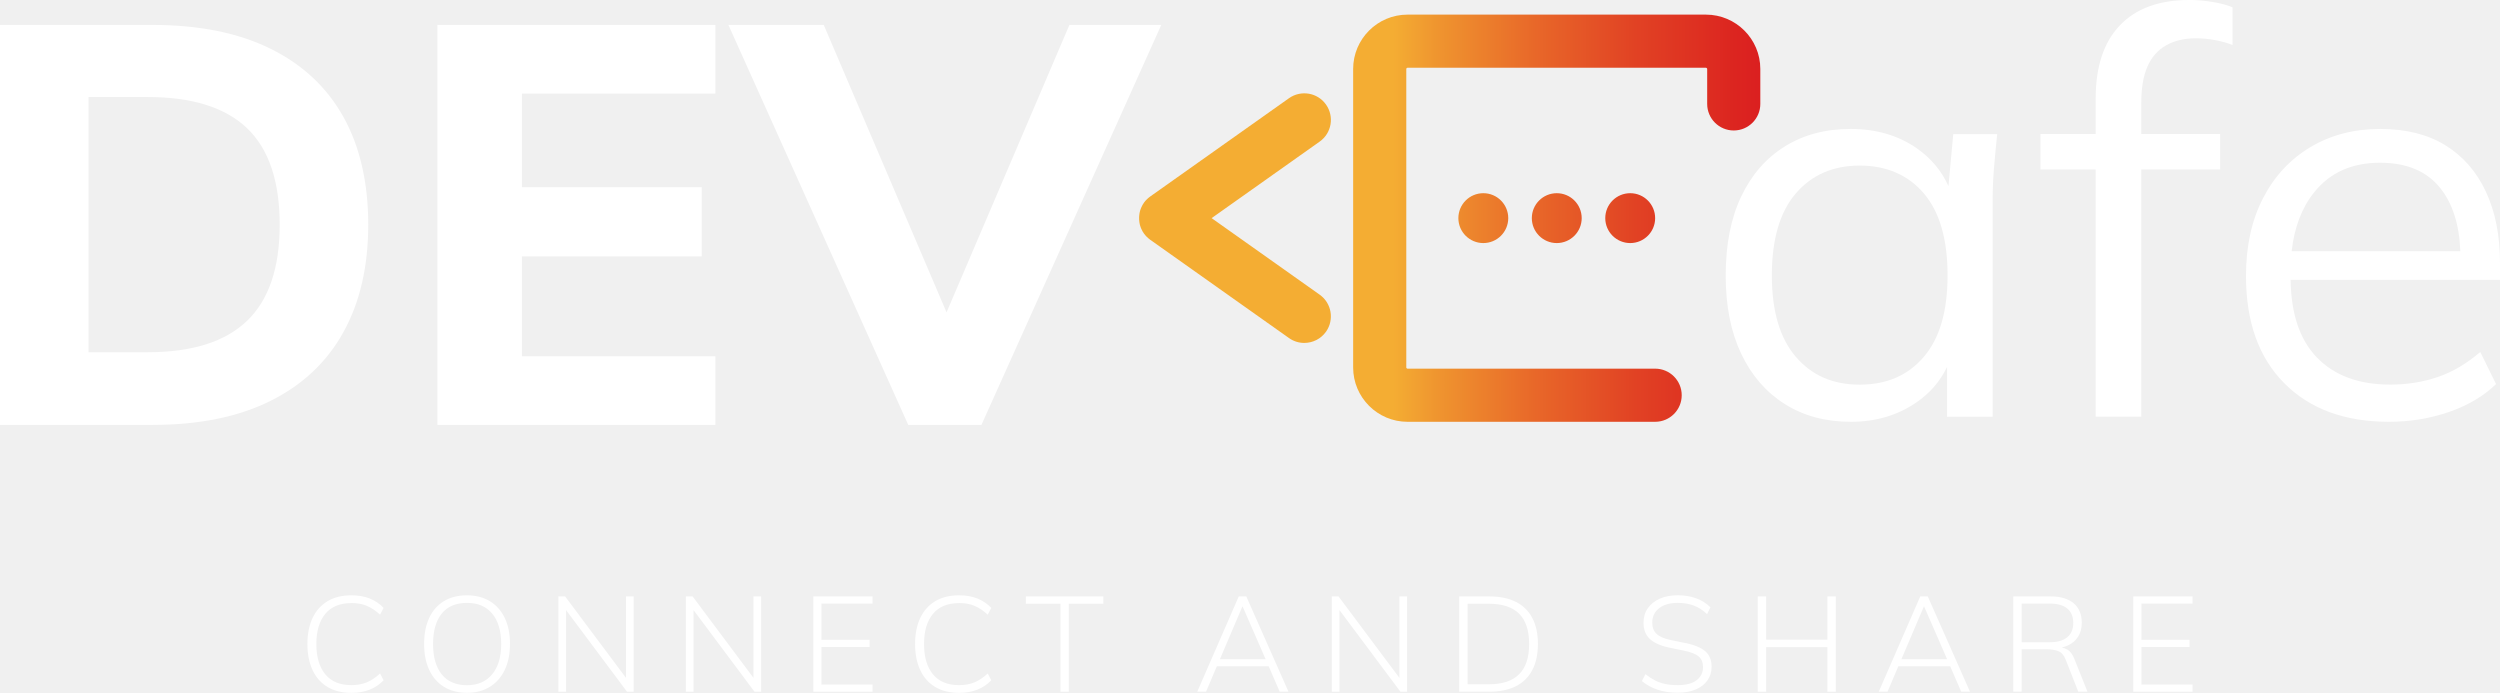
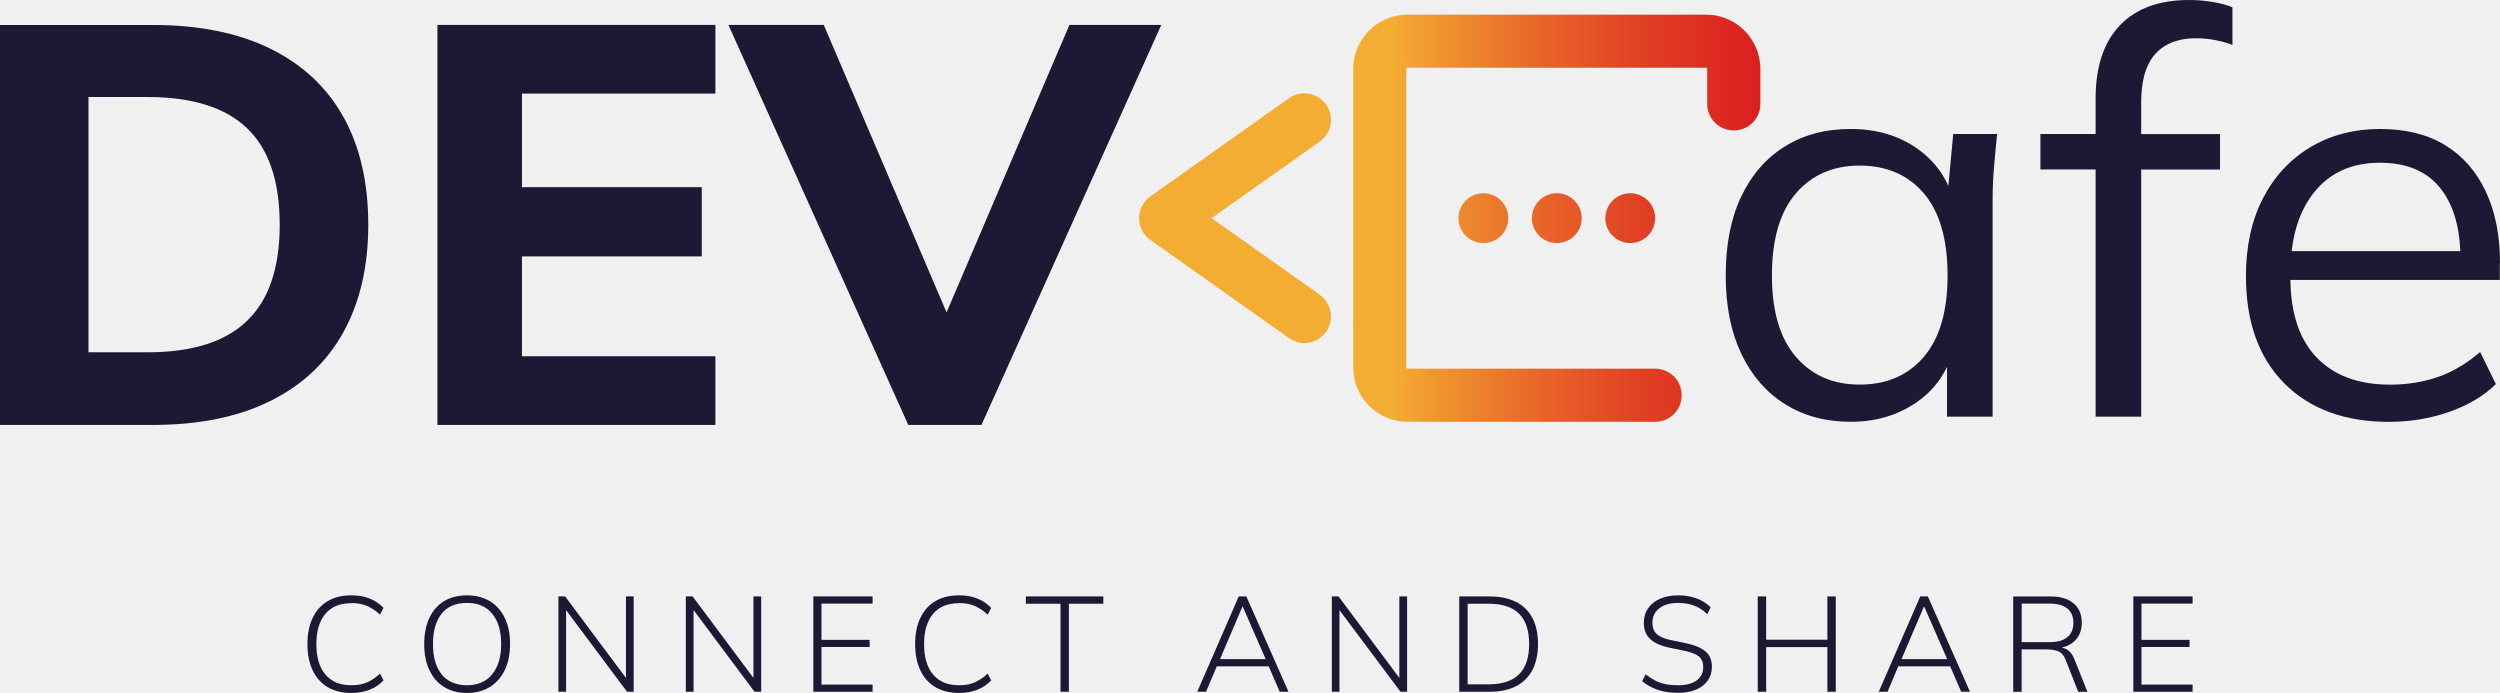
- <svg xmlns="http://www.w3.org/2000/svg" id="Layer_2" data-name="Layer 2" viewBox="0 0 475.17 131.68">
+ <svg xmlns="http://www.w3.org/2000/svg" id="Layer_2" viewBox="0 0 372.35 103.19">
  <defs>
    <style>
      .cls-1 {
-         fill: #fff;
-       }
- 
-       .cls-1, .cls-2 {
-         stroke-width: 0px;
+         fill: #1c1934;
      }

      .cls-2 {
        fill: url(#Cam-Đỏ);
      }
    </style>
-     <linearGradient id="Cam-Đỏ" x1="264.85" y1="41.47" x2="382.93" y2="41.47" gradientUnits="userSpaceOnUse">
+     <linearGradient id="Cam-Đỏ" x1="207.54" y1="32.5" x2="300.07" y2="32.5" gradientUnits="userSpaceOnUse">
      <stop offset="0" stop-color="#f4ad33" />
      <stop offset=".07" stop-color="#ef952f" />
      <stop offset=".23" stop-color="#e86729" />
      <stop offset=".39" stop-color="#e14224" />
      <stop offset=".55" stop-color="#dc2520" />
      <stop offset=".7" stop-color="#d8101e" />
      <stop offset=".85" stop-color="#d6041c" />
      <stop offset="1" stop-color="#d6001c" />
    </linearGradient>
  </defs>
-   <g id="Layer_1-2" data-name="Layer 1">
+   <g id="Layer_3">
    <g>
      <g>
-         <path class="cls-2" d="M314.59,80.17h-47.07c-5.69,0-10.33-4.63-10.33-10.33V13.11c0-5.69,4.63-10.33,10.33-10.33h56.73c5.69,0,10.33,4.63,10.33,10.33v6.64c0,2.79-2.26,5.05-5.05,5.05s-5.05-2.26-5.05-5.05v-6.64c0-.11-.12-.23-.23-.23h-56.73c-.11,0-.23.11-.23.23v56.73c0,.11.12.23.23.23h47.07c2.79,0,5.05,2.26,5.05,5.05s-2.26,5.05-5.05,5.05Z" />
-         <path class="cls-2" d="M250.83,56.01l-20.54-14.55,20.54-14.55c2.28-1.61,2.81-4.76,1.2-7.04-1.61-2.28-4.76-2.81-7.04-1.2l-26.36,18.67s-.03.03-.05.04c-.09.06-.17.13-.26.2-.05.04-.1.08-.15.13-.07.06-.13.12-.2.19-.06.06-.12.12-.18.18-.05.05-.09.11-.14.16-.07.08-.13.16-.19.24-.01.02-.03.04-.04.06-.02.03-.04.07-.06.1-.06.09-.11.17-.17.26-.04.06-.07.12-.1.19-.04.08-.08.16-.12.24-.04.08-.07.15-.1.23-.03.07-.06.14-.08.21-.03.09-.06.18-.09.27-.02.06-.04.13-.05.19-.02.09-.04.19-.06.28-.01.07-.02.13-.03.2-.01.09-.03.18-.03.28,0,.07-.01.15-.02.22,0,.08,0,.17,0,.25,0,.08,0,.17,0,.25,0,.07,0,.15.02.22,0,.09.02.18.03.28,0,.07.02.13.03.2.02.09.04.19.06.28.02.06.03.13.05.19.03.09.05.18.09.27.02.07.05.14.08.21.03.08.06.15.1.23.04.08.08.16.12.24.03.06.07.13.1.19.05.09.11.18.17.26.02.03.04.07.06.1.01.02.03.03.04.05.1.13.2.26.31.38.02.02.04.05.06.07.13.14.26.27.41.39.05.04.11.08.16.13.08.06.15.12.23.18l26.36,18.67c.89.63,1.9.93,2.91.93,1.58,0,3.14-.74,4.13-2.13,1.61-2.28,1.07-5.43-1.2-7.04Z" />
+         <path class="cls-2" d="M246.52,62.82h-36.88c-4.46,0-8.09-3.63-8.09-8.09V10.27c0-4.46,3.63-8.09,8.09-8.09h44.46c4.46,0,8.09,3.63,8.09,8.09v5.2c0,2.19-1.77,3.96-3.96,3.96s-3.96-1.77-3.96-3.96v-5.2c0-.09-.09-.18-.18-.18h-44.46c-.09,0-.18.09-.18.18v44.46c0,.09.09.18.18.18h36.88c2.19,0,3.96,1.77,3.96,3.96s-1.77,3.96-3.96,3.96Z" />
+         <path class="cls-2" d="M196.56,43.89l-16.1-11.4,16.1-11.4c1.78-1.26,2.21-3.73.94-5.52-1.26-1.78-3.73-2.21-5.52-.94l-20.66,14.63s-.03.02-.04.03c-.07.05-.13.1-.2.16-.04.03-.08.07-.12.1-.05.05-.1.1-.15.15-.05.05-.09.09-.14.14-.04.04-.07.09-.11.13-.05.06-.1.12-.15.19-.01.02-.02.03-.03.04-.02.03-.03.05-.05.08-.05.07-.09.14-.13.21-.03.05-.05.1-.08.15-.03.06-.06.12-.09.19-.03.06-.05.12-.08.18-.02.05-.04.11-.06.16-.02.07-.05.14-.07.21-.01.05-.03.1-.04.15-.02.07-.03.15-.05.22,0,.05-.02.1-.03.15-.01.07-.02.14-.03.22,0,.06,0,.11-.01.17,0,.07,0,.13,0,.2,0,.07,0,.13,0,.2,0,.06,0,.11.01.17,0,.07.02.14.03.22,0,.05.02.1.03.15.01.07.03.15.05.22.01.05.03.1.04.15.02.07.04.14.07.21.02.06.04.11.06.16.02.06.05.12.08.18.03.06.06.13.09.19.03.05.05.1.08.15.04.07.09.14.13.21.02.03.03.05.05.08,0,.01.02.02.03.04.08.1.16.2.24.3.02.02.03.04.05.06.1.11.21.21.32.31.04.04.08.07.13.1.06.05.12.1.18.14l20.66,14.63c.69.49,1.49.73,2.28.73,1.24,0,2.46-.58,3.23-1.67,1.26-1.78.84-4.25-.94-5.52Z" />
        <g>
-           <circle class="cls-2" cx="281.93" cy="41.46" r="4.74" />
-           <circle class="cls-2" cx="295.89" cy="41.46" r="4.74" />
-           <circle class="cls-2" cx="309.85" cy="41.46" r="4.74" />
+           <circle class="cls-2" cx="220.93" cy="32.49" r="3.71" />
+           <circle class="cls-2" cx="231.87" cy="32.49" r="3.71" />
+           <circle class="cls-2" cx="242.81" cy="32.49" r="3.71" />
        </g>
      </g>
      <g>
        <g>
-           <path class="cls-1" d="M370.33,35.36c-1.3-2.89-3.3-5.28-5.99-7.16-3.53-2.46-7.72-3.69-12.58-3.69s-8.95,1.11-12.52,3.32c-3.57,2.21-6.33,5.39-8.3,9.53-1.96,4.14-2.94,9.13-2.94,14.98s.98,10.74,2.94,14.88c1.96,4.14,4.73,7.33,8.3,9.58,3.57,2.25,7.74,3.37,12.52,3.37s8.85-1.21,12.42-3.64c2.62-1.78,4.57-4.04,5.89-6.78v9.46h8.67v-41.31c0-2,.09-4.05.27-6.15.18-2.1.37-4.19.59-6.26h-8.35l-.91,9.89ZM365.67,67.81c-3,3.53-7.06,5.3-12.2,5.3s-9.12-1.77-12.15-5.3c-3.03-3.53-4.55-8.69-4.55-15.47s1.51-12.04,4.55-15.57c3.03-3.53,7.08-5.3,12.15-5.3s9.2,1.77,12.2,5.3c3,3.53,4.5,8.72,4.5,15.57s-1.5,11.93-4.5,15.47Z" />
-           <path class="cls-1" d="M416.08,0c-5.71,0-10.1,1.61-13.16,4.82-3.07,3.21-4.6,7.85-4.6,13.91v6.74h-10.49v6.74h10.49v46.99h8.67v-46.99h14.98v-6.74h-14.98v-5.99c0-2.78.39-5.07,1.18-6.85.78-1.78,1.96-3.12,3.53-4.01,1.57-.89,3.46-1.34,5.67-1.34,1.28,0,2.55.13,3.8.37,1.25.25,2.3.55,3.16.91V1.39c-1-.43-2.27-.77-3.8-1.02-1.54-.25-3.01-.38-4.44-.38Z" />
-           <path class="cls-1" d="M475.17,49.98c0-5.21-.89-9.72-2.68-13.54-1.78-3.82-4.35-6.76-7.71-8.83-3.36-2.07-7.49-3.1-12.42-3.1s-9.42,1.16-13.27,3.48c-3.85,2.32-6.85,5.56-8.99,9.74-2.14,4.17-3.21,9.08-3.21,14.72,0,8.71,2.42,15.5,7.28,20.39,4.85,4.89,11.49,7.33,19.91,7.33,3.99,0,7.79-.63,11.4-1.87,3.6-1.25,6.58-3.01,8.94-5.3l-3-6.1c-2.57,2.21-5.26,3.8-8.08,4.76-2.82.96-5.83,1.44-9.04,1.44-5.99,0-10.65-1.73-13.97-5.19-3.23-3.37-4.87-8.28-4.96-14.72h39.8v-3.21ZM439.85,36.55c3-3.75,7.17-5.62,12.52-5.62,5.07,0,8.88,1.61,11.45,4.82,2.35,2.94,3.62,6.95,3.81,11.99h-32.06c.51-4.52,1.93-8.26,4.27-11.18Z" />
+           <path class="cls-1" d="M290.2,27.71c-1.02-2.27-2.58-4.14-4.69-5.61-2.77-1.93-6.05-2.89-9.86-2.89s-7.02.87-9.81,2.6c-2.8,1.73-4.96,4.22-6.5,7.46-1.54,3.24-2.31,7.16-2.31,11.74s.77,8.42,2.31,11.66c1.54,3.24,3.7,5.75,6.5,7.51,2.8,1.76,6.07,2.64,9.81,2.64s6.93-.95,9.73-2.85c2.05-1.39,3.58-3.17,4.61-5.32v7.41h6.79V29.69c0-1.56.07-3.17.21-4.82.14-1.65.29-3.28.46-4.91h-6.54l-.72,7.75ZM286.55,53.13c-2.35,2.77-5.54,4.15-9.56,4.15s-7.14-1.38-9.52-4.15c-2.38-2.77-3.56-6.81-3.56-12.12s1.19-9.44,3.56-12.2c2.38-2.77,5.55-4.15,9.52-4.15s7.21,1.38,9.56,4.15c2.35,2.77,3.52,6.84,3.52,12.2s-1.17,9.35-3.52,12.12Z" />
+           <path class="cls-1" d="M326.05,0c-4.47,0-7.91,1.26-10.32,3.78-2.4,2.52-3.61,6.15-3.61,10.9v5.28h-8.22v5.28h8.22v36.82h6.79V25.25h11.74v-5.28h-11.74v-4.7c0-2.18.31-3.97.92-5.37.61-1.4,1.54-2.45,2.77-3.15,1.23-.7,2.71-1.05,4.45-1.05,1.01,0,2,.1,2.98.29.98.2,1.8.43,2.47.71V1.09c-.78-.34-1.78-.6-2.98-.8-1.2-.2-2.36-.29-3.48-.29Z" />
+           <path class="cls-1" d="M372.35,39.17c0-4.08-.7-7.62-2.1-10.61-1.4-2.99-3.41-5.3-6.04-6.92-2.63-1.62-5.87-2.43-9.73-2.43s-7.38.91-10.4,2.73c-3.02,1.82-5.37,4.36-7.05,7.63-1.68,3.27-2.52,7.12-2.52,11.53,0,6.82,1.9,12.15,5.7,15.98,3.8,3.83,9,5.75,15.6,5.75,3.13,0,6.11-.49,8.93-1.47,2.82-.98,5.16-2.36,7-4.15l-2.35-4.78c-2.01,1.73-4.12,2.98-6.33,3.73-2.21.76-4.57,1.13-7.09,1.13-4.7,0-8.35-1.35-10.95-4.07-2.53-2.64-3.82-6.49-3.89-11.53h31.19v-2.52ZM344.67,28.64c2.35-2.94,5.62-4.4,9.81-4.4,3.97,0,6.96,1.26,8.97,3.77,1.84,2.31,2.83,5.45,2.99,9.39h-25.12c.4-3.54,1.51-6.47,3.34-8.76Z" />
        </g>
        <g>
-           <path class="cls-1" d="M65.29,22.26c-3.13-5.64-7.75-9.97-13.86-12.99-6.11-3.02-13.59-4.53-22.43-4.53H0v76.02h29.01c8.84,0,16.32-1.53,22.43-4.58,6.11-3.05,10.73-7.42,13.86-13.1,3.13-5.68,4.69-12.47,4.69-20.38s-1.56-14.79-4.69-20.43ZM46.96,60.97c-4.13,3.99-10.44,5.98-18.92,5.98h-11.21V18.44h11.21c8.48,0,14.79,1.98,18.92,5.93,4.13,3.95,6.2,10.07,6.2,18.33s-2.07,14.29-6.2,18.28Z" />
-           <polygon class="cls-1" points="135.97 17.79 135.97 4.74 83.14 4.74 83.14 80.76 135.97 80.76 135.97 67.71 99.2 67.71 99.2 48.73 133.38 48.73 133.38 35.58 99.2 35.58 99.2 17.79 135.97 17.79" />
-           <polygon class="cls-1" points="203.26 4.74 179.91 59.37 156.57 4.74 138.45 4.74 172.63 80.76 186.54 80.76 220.72 4.74 203.26 4.74" />
+           <path class="cls-1" d="M51.16,17.45c-2.45-4.42-6.07-7.82-10.86-10.18-4.79-2.37-10.65-3.55-17.58-3.55H0v59.57h22.73c6.93,0,12.79-1.2,17.58-3.59,4.79-2.39,8.41-5.82,10.86-10.27,2.45-4.45,3.68-9.77,3.68-15.97s-1.22-11.59-3.68-16.01ZM36.8,47.78c-3.24,3.13-8.18,4.69-14.83,4.69h-8.79V14.45h8.79c6.65,0,11.59,1.55,14.83,4.65,3.24,3.1,4.86,7.89,4.86,14.36s-1.62,11.2-4.86,14.32Z" />
+           <polygon class="cls-1" points="106.55 13.94 106.55 3.71 65.15 3.71 65.15 63.29 106.55 63.29 106.55 53.06 77.74 53.06 77.74 38.19 104.52 38.19 104.52 27.88 77.74 27.88 77.74 13.94 106.55 13.94" />
+           <polygon class="cls-1" points="159.28 3.71 140.98 46.53 122.69 3.71 108.49 3.71 135.28 63.29 146.18 63.29 172.96 3.71 159.28 3.71" />
        </g>
        <g>
-           <path class="cls-1" d="M66.79,114.62c1.11,0,2.09.17,2.93.53.84.35,1.68.91,2.52,1.68l.67-1.29c-.75-.79-1.64-1.38-2.65-1.79-1.01-.4-2.17-.6-3.47-.6-1.78,0-3.29.37-4.54,1.12-1.24.75-2.19,1.81-2.84,3.19-.65,1.38-.98,3.03-.98,4.95s.33,3.57.98,4.96c.65,1.39,1.6,2.45,2.84,3.2,1.24.74,2.75,1.12,4.54,1.12,1.28,0,2.44-.2,3.46-.6,1.02-.4,1.91-1,2.66-1.79l-.67-1.29c-.84.77-1.68,1.33-2.52,1.68-.84.35-1.82.53-2.93.53-2.18,0-3.83-.68-4.96-2.05-1.13-1.37-1.7-3.29-1.7-5.76s.57-4.38,1.7-5.74c1.13-1.36,2.78-2.04,4.96-2.04Z" />
-           <path class="cls-1" d="M93.11,114.27c-1.22-.74-2.68-1.12-4.36-1.12s-3.18.37-4.39,1.12c-1.22.75-2.15,1.81-2.79,3.19-.64,1.38-.96,3.03-.96,4.95s.33,3.55.98,4.93c.65,1.39,1.58,2.46,2.8,3.21,1.22.75,2.67,1.13,4.37,1.13s3.1-.38,4.33-1.13c1.22-.75,2.17-1.82,2.84-3.21.67-1.39,1-3.04,1-4.96s-.33-3.54-.99-4.92c-.66-1.38-1.6-2.44-2.83-3.19ZM93.54,128.17c-1.15,1.38-2.74,2.07-4.78,2.07s-3.71-.69-4.81-2.07c-1.1-1.38-1.64-3.3-1.64-5.77s.55-4.41,1.64-5.77c1.1-1.36,2.7-2.04,4.81-2.04s3.65.68,4.79,2.04c1.14,1.36,1.71,3.29,1.71,5.77s-.57,4.39-1.72,5.77Z" />
-           <polygon class="cls-1" points="118.98 128.84 107.41 113.36 106.13 113.36 106.13 131.48 107.59 131.48 107.59 115.96 119.18 131.48 120.44 131.48 120.44 113.36 118.98 113.36 118.98 128.84" />
-           <polygon class="cls-1" points="143.21 128.84 131.64 113.36 130.36 113.36 130.36 131.48 131.82 131.48 131.82 115.96 143.41 131.48 144.67 131.48 144.67 113.36 143.21 113.36 143.21 128.84" />
-           <polygon class="cls-1" points="154.59 131.48 165.84 131.48 165.84 130.11 156.13 130.11 156.13 122.97 165.28 122.97 165.28 121.61 156.13 121.61 156.13 114.72 165.84 114.72 165.84 113.36 154.59 113.36 154.59 131.48" />
-           <path class="cls-1" d="M182.29,114.62c1.11,0,2.09.17,2.93.53.84.35,1.68.91,2.52,1.68l.67-1.29c-.75-.79-1.64-1.38-2.65-1.79-1.01-.4-2.17-.6-3.47-.6-1.78,0-3.29.37-4.54,1.12-1.24.75-2.19,1.81-2.84,3.19-.65,1.38-.98,3.03-.98,4.95s.33,3.57.98,4.96c.65,1.39,1.6,2.45,2.84,3.2,1.24.74,2.75,1.12,4.54,1.12,1.28,0,2.44-.2,3.46-.6,1.02-.4,1.91-1,2.66-1.79l-.67-1.29c-.84.77-1.68,1.33-2.52,1.68-.84.35-1.82.53-2.93.53-2.18,0-3.83-.68-4.96-2.05-1.13-1.37-1.7-3.29-1.7-5.76s.57-4.38,1.7-5.74c1.13-1.36,2.78-2.04,4.96-2.04Z" />
-           <polygon class="cls-1" points="194.98 114.75 201.56 114.75 201.56 131.48 203.15 131.48 203.15 114.75 209.71 114.75 209.71 113.36 194.98 113.36 194.98 114.75" />
-           <path class="cls-1" d="M235.45,113.36l-7.89,18.11h1.67l2.05-4.83h9.86l2.09,4.83h1.67l-8.02-18.11h-1.44ZM236.14,115.29h.05l4.36,10h-8.68l4.26-10Z" />
-           <polygon class="cls-1" points="265.98 128.84 254.41 113.36 253.13 113.36 253.13 131.48 254.59 131.48 254.59 115.96 266.18 131.48 267.44 131.48 267.44 113.36 265.98 113.36 265.98 128.84" />
-           <path class="cls-1" d="M288.12,114.4c-1.37-.69-3.05-1.04-5.04-1.04h-5.73v18.11h5.73c1.99,0,3.67-.35,5.04-1.04,1.37-.69,2.41-1.72,3.12-3.07.71-1.35,1.07-3.01,1.07-4.96s-.36-3.6-1.07-4.95c-.71-1.34-1.75-2.36-3.12-3.06ZM288.74,128.15c-1.27,1.28-3.19,1.91-5.78,1.91h-4.01v-15.31h4.01c2.59,0,4.51.63,5.78,1.9,1.27,1.27,1.9,3.19,1.9,5.76s-.63,4.47-1.9,5.74Z" />
-           <path class="cls-1" d="M320.24,122.2l-2.65-.54c-1.25-.26-2.15-.64-2.71-1.16-.56-.51-.84-1.23-.84-2.16,0-1.15.44-2.06,1.31-2.74.87-.68,2.05-1.01,3.54-1.01,1.13,0,2.14.17,3.03.5.89.33,1.74.88,2.54,1.63l.64-1.29c-.75-.75-1.66-1.32-2.71-1.71-1.05-.38-2.22-.58-3.51-.58s-2.41.21-3.39.64c-.98.43-1.74,1.04-2.29,1.82-.55.79-.82,1.71-.82,2.78,0,1.3.41,2.33,1.22,3.08.81.75,2.05,1.3,3.71,1.64l2.62.54c1.39.27,2.36.65,2.92,1.12.56.47.84,1.15.84,2.04,0,1.03-.4,1.85-1.21,2.48-.81.63-2.01.94-3.6.94-.89,0-1.69-.07-2.39-.22s-1.35-.37-1.94-.68c-.59-.31-1.19-.7-1.81-1.18l-.67,1.31c.87.72,1.87,1.27,2.98,1.64,1.11.38,2.4.57,3.85.57,1.32,0,2.46-.21,3.42-.62.96-.41,1.7-.99,2.22-1.73.52-.75.78-1.61.78-2.58,0-1.28-.41-2.27-1.23-2.97-.82-.69-2.12-1.22-3.88-1.58Z" />
-           <polygon class="cls-1" points="347.33 121.58 335.69 121.58 335.69 113.36 334.09 113.36 334.09 131.48 335.69 131.48 335.69 123 347.33 123 347.33 131.48 348.92 131.48 348.92 113.36 347.33 113.36 347.33 121.58" />
-           <path class="cls-1" d="M364.98,113.36l-7.89,18.11h1.67l2.05-4.83h9.86l2.09,4.83h1.67l-8.02-18.11h-1.44ZM365.67,115.29h.05l4.36,10h-8.68l4.26-10Z" />
-           <path class="cls-1" d="M392.93,123.47c-.33-.2-.68-.32-1.06-.4.42-.1.82-.22,1.19-.4.82-.39,1.47-.94,1.93-1.67.46-.73.69-1.61.69-2.63,0-1.59-.51-2.83-1.54-3.7-1.03-.87-2.48-1.31-4.34-1.31h-7.14v18.11h1.59v-8.07h4.63c.96,0,1.75.13,2.36.37.62.25,1.09.81,1.41,1.68l2.36,6.01h1.75l-2.52-6.3c-.33-.81-.76-1.37-1.31-1.71ZM384.25,122.07v-7.35h5.34c1.46,0,2.57.31,3.33.94.76.63,1.14,1.54,1.14,2.74s-.38,2.09-1.14,2.72c-.76.63-1.87.95-3.33.95h-5.34Z" />
-           <polygon class="cls-1" points="416.73 114.72 416.73 113.36 405.47 113.36 405.47 131.48 416.73 131.48 416.73 130.11 407.02 130.11 407.02 122.97 416.16 122.97 416.16 121.61 407.02 121.61 407.02 114.72 416.73 114.72" />
+           <path class="cls-1" d="M52.34,89.82c.87,0,1.64.14,2.29.41.66.28,1.32.71,1.97,1.32l.52-1.01c-.59-.62-1.28-1.08-2.07-1.4-.79-.32-1.7-.47-2.72-.47-1.4,0-2.58.29-3.55.88-.97.58-1.71,1.42-2.22,2.5-.51,1.08-.77,2.37-.77,3.88s.25,2.8.77,3.89c.51,1.09,1.25,1.92,2.22,2.51.97.58,2.16.88,3.55.88,1.01,0,1.91-.16,2.71-.47.8-.32,1.49-.78,2.08-1.4l-.52-1.01c-.66.6-1.32,1.04-1.97,1.32-.66.28-1.42.41-2.29.41-1.71,0-3-.54-3.89-1.61-.89-1.07-1.33-2.58-1.33-4.51s.44-3.43,1.33-4.5c.89-1.07,2.18-1.6,3.89-1.6Z" />
+           <path class="cls-1" d="M72.97,89.55c-.96-.58-2.1-.88-3.41-.88s-2.49.29-3.44.88c-.95.58-1.68,1.42-2.18,2.5-.5,1.08-.76,2.37-.76,3.88s.25,2.78.77,3.87c.51,1.09,1.24,1.93,2.19,2.52.95.59,2.09.89,3.42.89s2.43-.3,3.39-.89c.96-.59,1.7-1.43,2.23-2.52.52-1.09.79-2.38.79-3.89s-.26-2.77-.78-3.86c-.52-1.08-1.26-1.91-2.21-2.5ZM73.3,100.44c-.9,1.08-2.15,1.62-3.75,1.62s-2.91-.54-3.77-1.62c-.86-1.08-1.29-2.59-1.29-4.52s.43-3.45,1.29-4.52c.86-1.07,2.11-1.6,3.77-1.6s2.86.53,3.75,1.6c.89,1.07,1.34,2.57,1.34,4.52s-.45,3.44-1.35,4.52Z" />
+           <polygon class="cls-1" points="93.23 100.97 84.17 88.83 83.17 88.83 83.17 103.03 84.31 103.03 84.31 90.87 93.39 103.03 94.38 103.03 94.38 88.83 93.23 88.83 93.23 100.97" />
+           <polygon class="cls-1" points="112.22 100.97 103.16 88.83 102.15 88.83 102.15 103.03 103.3 103.03 103.3 90.87 112.38 103.03 113.37 103.03 113.37 88.83 112.22 88.83 112.22 100.97" />
+           <polygon class="cls-1" points="121.14 103.03 129.96 103.03 129.96 101.96 122.35 101.96 122.35 96.36 129.52 96.36 129.52 95.3 122.35 95.3 122.35 89.9 129.96 89.9 129.96 88.83 121.14 88.83 121.14 103.03" />
+           <path class="cls-1" d="M142.85,89.82c.87,0,1.64.14,2.29.41.66.28,1.32.71,1.97,1.32l.52-1.01c-.59-.62-1.28-1.08-2.07-1.4-.79-.32-1.7-.47-2.72-.47-1.4,0-2.58.29-3.55.88-.97.58-1.71,1.42-2.22,2.5-.51,1.08-.77,2.37-.77,3.88s.25,2.8.77,3.89c.51,1.09,1.25,1.92,2.22,2.51.97.58,2.16.88,3.55.88,1.01,0,1.91-.16,2.71-.47.8-.32,1.49-.78,2.08-1.4l-.52-1.01c-.66.6-1.32,1.04-1.97,1.32-.66.28-1.42.41-2.29.41-1.71,0-3-.54-3.89-1.61-.89-1.07-1.33-2.58-1.33-4.51s.44-3.43,1.33-4.5c.89-1.07,2.18-1.6,3.89-1.6Z" />
+           <polygon class="cls-1" points="152.79 89.92 157.95 89.92 157.95 103.03 159.2 103.03 159.2 89.92 164.33 89.92 164.33 88.83 152.79 88.83 152.79 89.92" />
+           <path class="cls-1" d="M184.5,88.83l-6.18,14.2h1.31l1.6-3.79h7.73l1.64,3.79h1.31l-6.28-14.2h-1.13ZM185.05,90.34h.04l3.42,7.83h-6.8l3.34-7.83Z" />
+           <polygon class="cls-1" points="208.42 100.97 199.36 88.83 198.36 88.83 198.36 103.03 199.5 103.03 199.5 90.87 208.59 103.03 209.57 103.03 209.57 88.83 208.42 88.83 208.42 100.97" />
+           <path class="cls-1" d="M225.78,89.65c-1.07-.54-2.39-.82-3.95-.82h-4.49v14.2h4.49c1.56,0,2.87-.27,3.95-.82,1.07-.54,1.89-1.35,2.45-2.41.56-1.06.84-2.36.84-3.89s-.28-2.82-.84-3.88c-.56-1.05-1.37-1.85-2.45-2.4ZM226.26,100.42c-.99,1-2.5,1.5-4.53,1.5h-3.14v-12h3.14c2.03,0,3.54.5,4.53,1.49.99.99,1.49,2.5,1.49,4.51s-.5,3.5-1.49,4.5Z" />
+           <path class="cls-1" d="M250.95,95.76l-2.07-.42c-.98-.2-1.69-.5-2.12-.91-.44-.4-.65-.97-.65-1.69,0-.9.34-1.61,1.03-2.14.68-.53,1.61-.8,2.78-.8.89,0,1.68.13,2.38.39.7.26,1.36.69,1.99,1.28l.5-1.01c-.59-.59-1.3-1.04-2.12-1.34-.83-.3-1.74-.45-2.75-.45s-1.89.17-2.66.5-1.36.81-1.79,1.43c-.43.62-.64,1.34-.64,2.17,0,1.02.32,1.83.96,2.42.64.59,1.61,1.02,2.91,1.29l2.05.42c1.09.21,1.85.51,2.28.88.44.37.65.9.65,1.6,0,.81-.32,1.45-.95,1.94-.63.49-1.57.74-2.82.74-.7,0-1.32-.06-1.87-.17-.55-.11-1.06-.29-1.52-.53-.46-.24-.94-.55-1.42-.93l-.52,1.03c.69.56,1.46.99,2.34,1.29.87.3,1.88.44,3.02.44,1.03,0,1.93-.16,2.68-.48.75-.32,1.33-.78,1.74-1.36.41-.58.61-1.26.61-2.02,0-1.01-.32-1.78-.97-2.32-.64-.54-1.66-.96-3.04-1.24Z" />
+           <polygon class="cls-1" points="272.17 95.28 263.05 95.28 263.05 88.83 261.8 88.83 261.8 103.03 263.05 103.03 263.05 96.38 272.17 96.38 272.17 103.03 273.42 103.03 273.42 88.83 272.17 88.83 272.17 95.28" />
+           <path class="cls-1" d="M286,88.83l-6.18,14.2h1.31l1.6-3.79h7.73l1.64,3.79h1.31l-6.28-14.2h-1.13ZM286.55,90.34h.04l3.42,7.83h-6.8l3.34-7.83Z" />
+           <path class="cls-1" d="M307.91,96.76c-.25-.15-.54-.25-.83-.31.33-.07.64-.18.93-.31.64-.3,1.15-.74,1.51-1.31.36-.57.54-1.26.54-2.06,0-1.25-.4-2.21-1.21-2.9s-1.94-1.03-3.4-1.03h-5.6v14.2h1.25v-6.32h3.62c.75,0,1.37.1,1.85.29s.85.63,1.11,1.32l1.85,4.71h1.37l-1.97-4.93c-.26-.63-.6-1.08-1.03-1.34ZM301.11,95.66v-5.76h4.19c1.14,0,2.01.25,2.61.73.6.49.9,1.21.9,2.14s-.3,1.64-.9,2.13c-.6.5-1.47.74-2.61.74h-4.19Z" />
+           <polygon class="cls-1" points="326.56 89.9 326.56 88.83 317.74 88.83 317.74 103.03 326.56 103.03 326.56 101.96 318.95 101.96 318.95 96.36 326.11 96.36 326.11 95.3 318.95 95.3 318.95 89.9 326.56 89.9" />
        </g>
      </g>
    </g>
  </g>
</svg>
